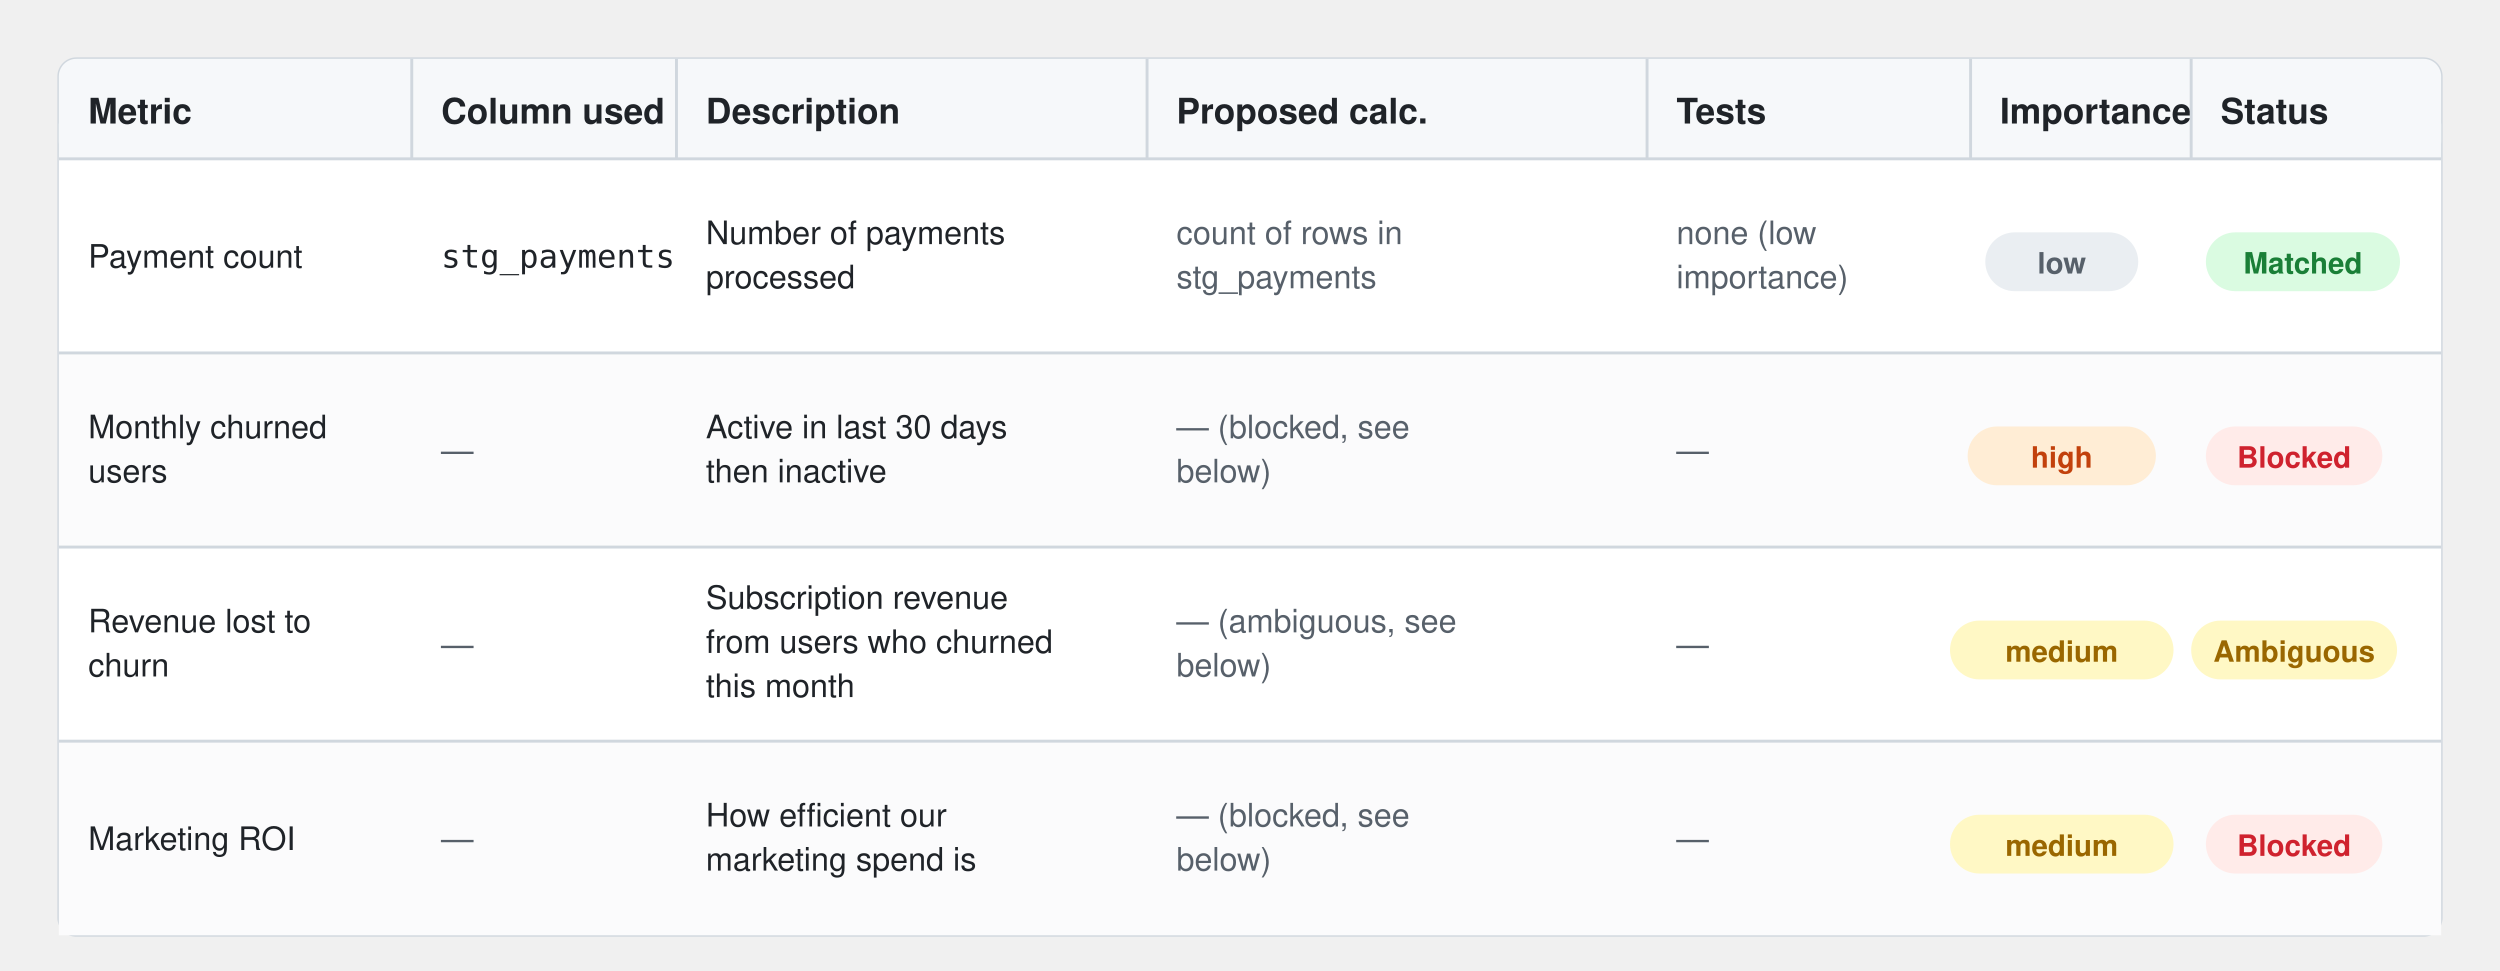
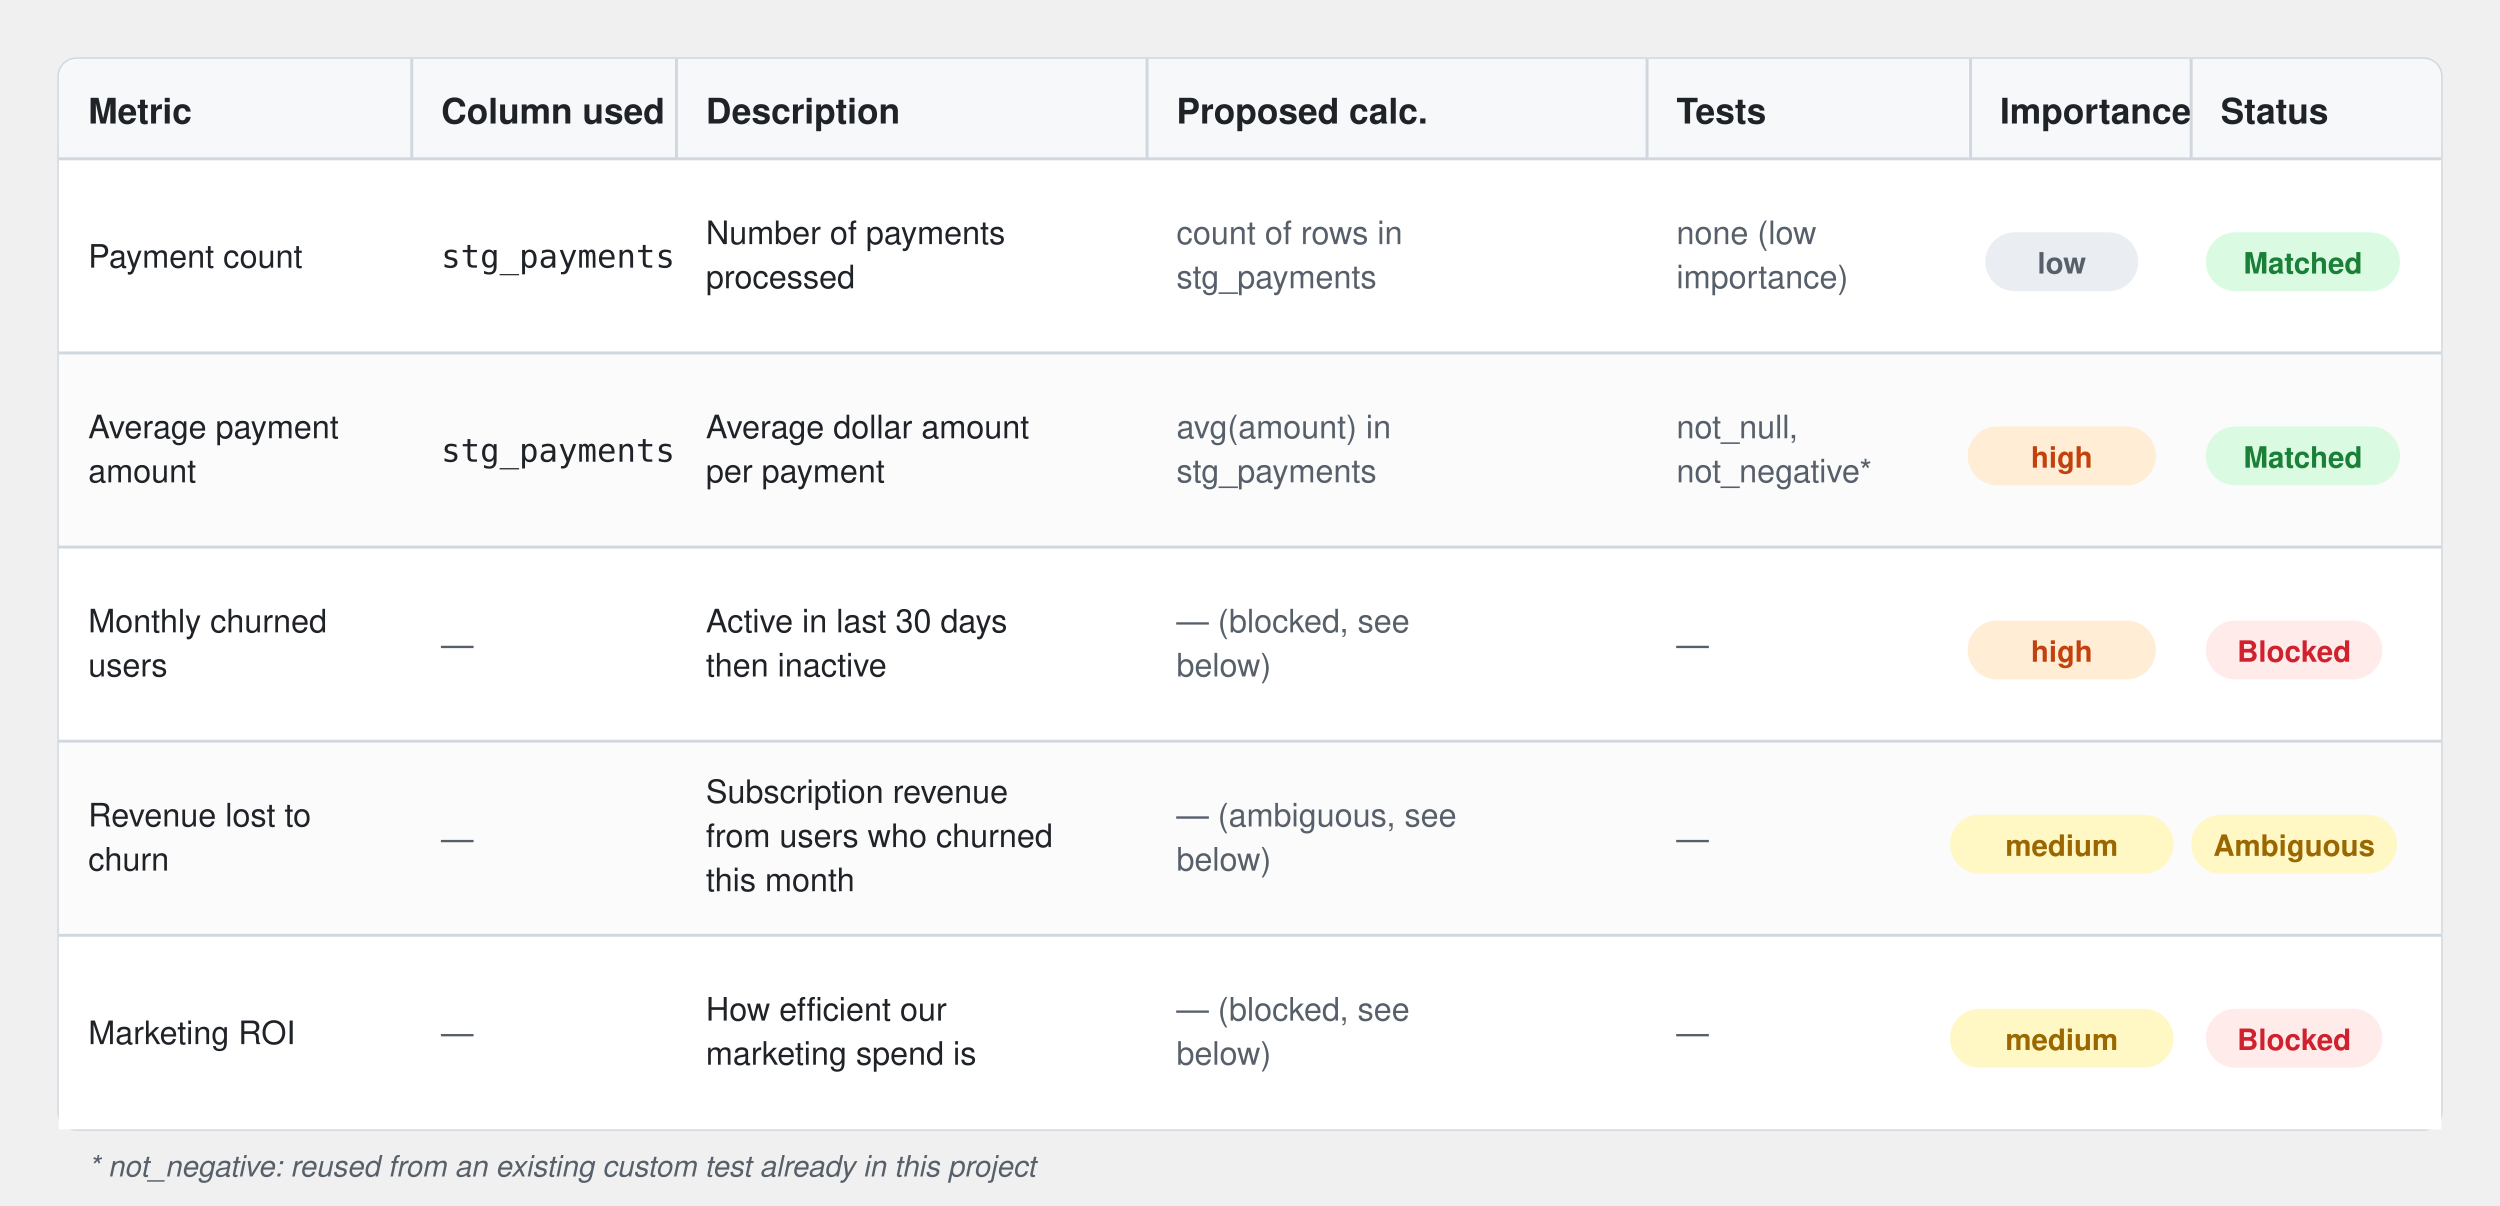
- <svg xmlns="http://www.w3.org/2000/svg" viewBox="0 0 850 330" font-family="Helvetica, Arial, sans-serif">
+ <svg xmlns="http://www.w3.org/2000/svg" viewBox="0 0 850 410" font-family="Helvetica, Arial, sans-serif">
  <style>
    .header-bg { fill: #f6f8fa; }
    .row-a { fill: #ffffff; }
    .row-b { fill: #fbfbfc; }
    .border { stroke: #d0d7de; stroke-width: 1; }
    .header-text { font-size: 12px; font-weight: 700; fill: #1f2328; }
    .cell-text { font-size: 11px; fill: #1f2328; }
    .cell-code { font-size: 11px; fill: #1f2328; font-family: "SF Mono", Consolas, monospace; }
    .cell-muted { font-size: 11px; fill: #57606a; }
    .pill { font-size: 10px; font-weight: 700; }
    .pill-low { fill: #eaeef2; } .pill-low-t { fill: #57606a; }
    .pill-medium { fill: #fff8c5; } .pill-medium-t { fill: #9a6700; }
    .pill-high { fill: #ffedd5; } .pill-high-t { fill: #c2410c; }
    .pill-matched { fill: #dafbe1; } .pill-matched-t { fill: #1a7f37; }
    .pill-ambiguous { fill: #fff8c5; } .pill-ambiguous-t { fill: #9a6700; }
    .pill-blocked { fill: #ffebe9; } .pill-blocked-t { fill: #cf222e; }
  </style>
-   <rect x="20" y="20" width="810" height="298" fill="none" class="border" rx="6" />
+   <rect x="20" y="20" width="810" height="364" fill="none" class="border" rx="6" />
  <rect x="20" y="20" width="810" height="34" class="header-bg" rx="6" />
  <rect x="20" y="42" width="810" height="12" class="header-bg" />
  <text class="header-text" x="30" y="42">Metric</text>
  <text class="header-text" x="150" y="42">Column used</text>
  <text class="header-text" x="240" y="42">Description</text>
  <text class="header-text" x="400" y="42">Proposed calc.</text>
  <text class="header-text" x="570" y="42">Tests</text>
  <text class="header-text" x="680" y="42">Importance</text>
  <text class="header-text" x="755" y="42">Status</text>
-   <line x1="140" y1="20" x2="140" y2="318" class="border" />
-   <line x1="230" y1="20" x2="230" y2="318" class="border" />
-   <line x1="390" y1="20" x2="390" y2="318" class="border" />
-   <line x1="560" y1="20" x2="560" y2="318" class="border" />
-   <line x1="670" y1="20" x2="670" y2="318" class="border" />
-   <line x1="745" y1="20" x2="745" y2="318" class="border" />
+   <line x1="140" y1="20" x2="140" y2="384" class="border" />
+   <line x1="230" y1="20" x2="230" y2="384" class="border" />
+   <line x1="390" y1="20" x2="390" y2="384" class="border" />
+   <line x1="560" y1="20" x2="560" y2="384" class="border" />
+   <line x1="670" y1="20" x2="670" y2="384" class="border" />
+   <line x1="745" y1="20" x2="745" y2="384" class="border" />
  <rect x="20" y="54" width="810" height="66" class="row-a" />
  <line x1="20" y1="54" x2="830" y2="54" class="border" />
  <text class="cell-text" x="30" y="91">Payment count</text>
  <text class="cell-code" x="150" y="91">stg_payments</text>
  <text class="cell-text" x="240" y="83">Number of payments</text>
  <text class="cell-text" x="240" y="98">processed</text>
  <text class="cell-muted" x="400" y="83">count of rows in</text>
  <text class="cell-muted" x="400" y="98">stg_payments</text>
  <text class="cell-muted" x="570" y="83">none (low</text>
  <text class="cell-muted" x="570" y="98">importance)</text>
  <rect x="675" y="79" width="52" height="20" rx="10" class="pill-low" />
  <text class="pill pill-low-t" x="701" y="93" text-anchor="middle">low</text>
  <rect x="750" y="79" width="66" height="20" rx="10" class="pill-matched" />
  <text class="pill pill-matched-t" x="783" y="93" text-anchor="middle">Matched</text>
  <rect x="20" y="120" width="810" height="66" class="row-b" />
  <line x1="20" y1="120" x2="830" y2="120" class="border" />
-   <text class="cell-text" x="30" y="149">Monthly churned</text>
-   <text class="cell-text" x="30" y="164">users</text>
-   <text class="cell-muted" x="150" y="157">—</text>
-   <text class="cell-text" x="240" y="149">Active in last 30 days</text>
-   <text class="cell-text" x="240" y="164">then inactive</text>
-   <text class="cell-muted" x="400" y="149">— (blocked, see</text>
-   <text class="cell-muted" x="400" y="164">below)</text>
-   <text class="cell-muted" x="570" y="157">—</text>
+   <text class="cell-text" x="30" y="149">Average payment</text>
+   <text class="cell-text" x="30" y="164">amount</text>
+   <text class="cell-code" x="150" y="157">stg_payments</text>
+   <text class="cell-text" x="240" y="149">Average dollar amount</text>
+   <text class="cell-text" x="240" y="164">per payment</text>
+   <text class="cell-muted" x="400" y="149">avg(amount) in</text>
+   <text class="cell-muted" x="400" y="164">stg_payments</text>
+   <text class="cell-muted" x="570" y="149">not_null,</text>
+   <text class="cell-muted" x="570" y="164">not_negative*</text>
  <rect x="669" y="145" width="64" height="20" rx="10" class="pill-high" />
  <text class="pill pill-high-t" x="701" y="159" text-anchor="middle">high</text>
-   <rect x="750" y="145" width="60" height="20" rx="10" class="pill-blocked" />
-   <text class="pill pill-blocked-t" x="780" y="159" text-anchor="middle">Blocked</text>
+   <rect x="750" y="145" width="66" height="20" rx="10" class="pill-matched" />
+   <text class="pill pill-matched-t" x="783" y="159" text-anchor="middle">Matched</text>
  <rect x="20" y="186" width="810" height="66" class="row-a" />
  <line x1="20" y1="186" x2="830" y2="186" class="border" />
-   <text class="cell-text" x="30" y="215">Revenue lost to</text>
-   <text class="cell-text" x="30" y="230">churn</text>
+   <text class="cell-text" x="30" y="215">Monthly churned</text>
+   <text class="cell-text" x="30" y="230">users</text>
  <text class="cell-muted" x="150" y="223">—</text>
-   <text class="cell-text" x="240" y="207">Subscription revenue</text>
-   <text class="cell-text" x="240" y="222">from users who churned</text>
-   <text class="cell-text" x="240" y="237">this month</text>
-   <text class="cell-muted" x="400" y="215">— (ambiguous, see</text>
+   <text class="cell-text" x="240" y="215">Active in last 30 days</text>
+   <text class="cell-text" x="240" y="230">then inactive</text>
+   <text class="cell-muted" x="400" y="215">— (blocked, see</text>
  <text class="cell-muted" x="400" y="230">below)</text>
  <text class="cell-muted" x="570" y="223">—</text>
-   <rect x="663" y="211" width="76" height="20" rx="10" class="pill-medium" />
-   <text class="pill pill-medium-t" x="701" y="225" text-anchor="middle">medium</text>
-   <rect x="745" y="211" width="70" height="20" rx="10" class="pill-ambiguous" />
-   <text class="pill pill-ambiguous-t" x="780" y="225" text-anchor="middle">Ambiguous</text>
+   <rect x="669" y="211" width="64" height="20" rx="10" class="pill-high" />
+   <text class="pill pill-high-t" x="701" y="225" text-anchor="middle">high</text>
+   <rect x="750" y="211" width="60" height="20" rx="10" class="pill-blocked" />
+   <text class="pill pill-blocked-t" x="780" y="225" text-anchor="middle">Blocked</text>
  <rect x="20" y="252" width="810" height="66" class="row-b" />
  <line x1="20" y1="252" x2="830" y2="252" class="border" />
-   <text class="cell-text" x="30" y="289">Marketing ROI</text>
+   <text class="cell-text" x="30" y="281">Revenue lost to</text>
+   <text class="cell-text" x="30" y="296">churn</text>
  <text class="cell-muted" x="150" y="289">—</text>
-   <text class="cell-text" x="240" y="281">How efficient our</text>
-   <text class="cell-text" x="240" y="296">marketing spend is</text>
-   <text class="cell-muted" x="400" y="281">— (blocked, see</text>
+   <text class="cell-text" x="240" y="273">Subscription revenue</text>
+   <text class="cell-text" x="240" y="288">from users who churned</text>
+   <text class="cell-text" x="240" y="303">this month</text>
+   <text class="cell-muted" x="400" y="281">— (ambiguous, see</text>
  <text class="cell-muted" x="400" y="296">below)</text>
  <text class="cell-muted" x="570" y="289">—</text>
  <rect x="663" y="277" width="76" height="20" rx="10" class="pill-medium" />
  <text class="pill pill-medium-t" x="701" y="291" text-anchor="middle">medium</text>
-   <rect x="750" y="277" width="60" height="20" rx="10" class="pill-blocked" />
-   <text class="pill pill-blocked-t" x="780" y="291" text-anchor="middle">Blocked</text>
+   <rect x="745" y="277" width="70" height="20" rx="10" class="pill-ambiguous" />
+   <text class="pill pill-ambiguous-t" x="780" y="291" text-anchor="middle">Ambiguous</text>
+   <rect x="20" y="318" width="810" height="66" class="row-a" />
+   <line x1="20" y1="318" x2="830" y2="318" class="border" />
+   <text class="cell-text" x="30" y="355">Marketing ROI</text>
+   <text class="cell-muted" x="150" y="355">—</text>
+   <text class="cell-text" x="240" y="347">How efficient our</text>
+   <text class="cell-text" x="240" y="362">marketing spend is</text>
+   <text class="cell-muted" x="400" y="347">— (blocked, see</text>
+   <text class="cell-muted" x="400" y="362">below)</text>
+   <text class="cell-muted" x="570" y="355">—</text>
+   <rect x="663" y="343" width="76" height="20" rx="10" class="pill-medium" />
+   <text class="pill pill-medium-t" x="701" y="357" text-anchor="middle">medium</text>
+   <rect x="750" y="343" width="60" height="20" rx="10" class="pill-blocked" />
+   <text class="pill pill-blocked-t" x="780" y="357" text-anchor="middle">Blocked</text>
+   <text x="30" y="400" font-size="10" fill="#57606a" font-style="italic">* not_negative: reused from an existing custom test already in this project</text>
</svg>
